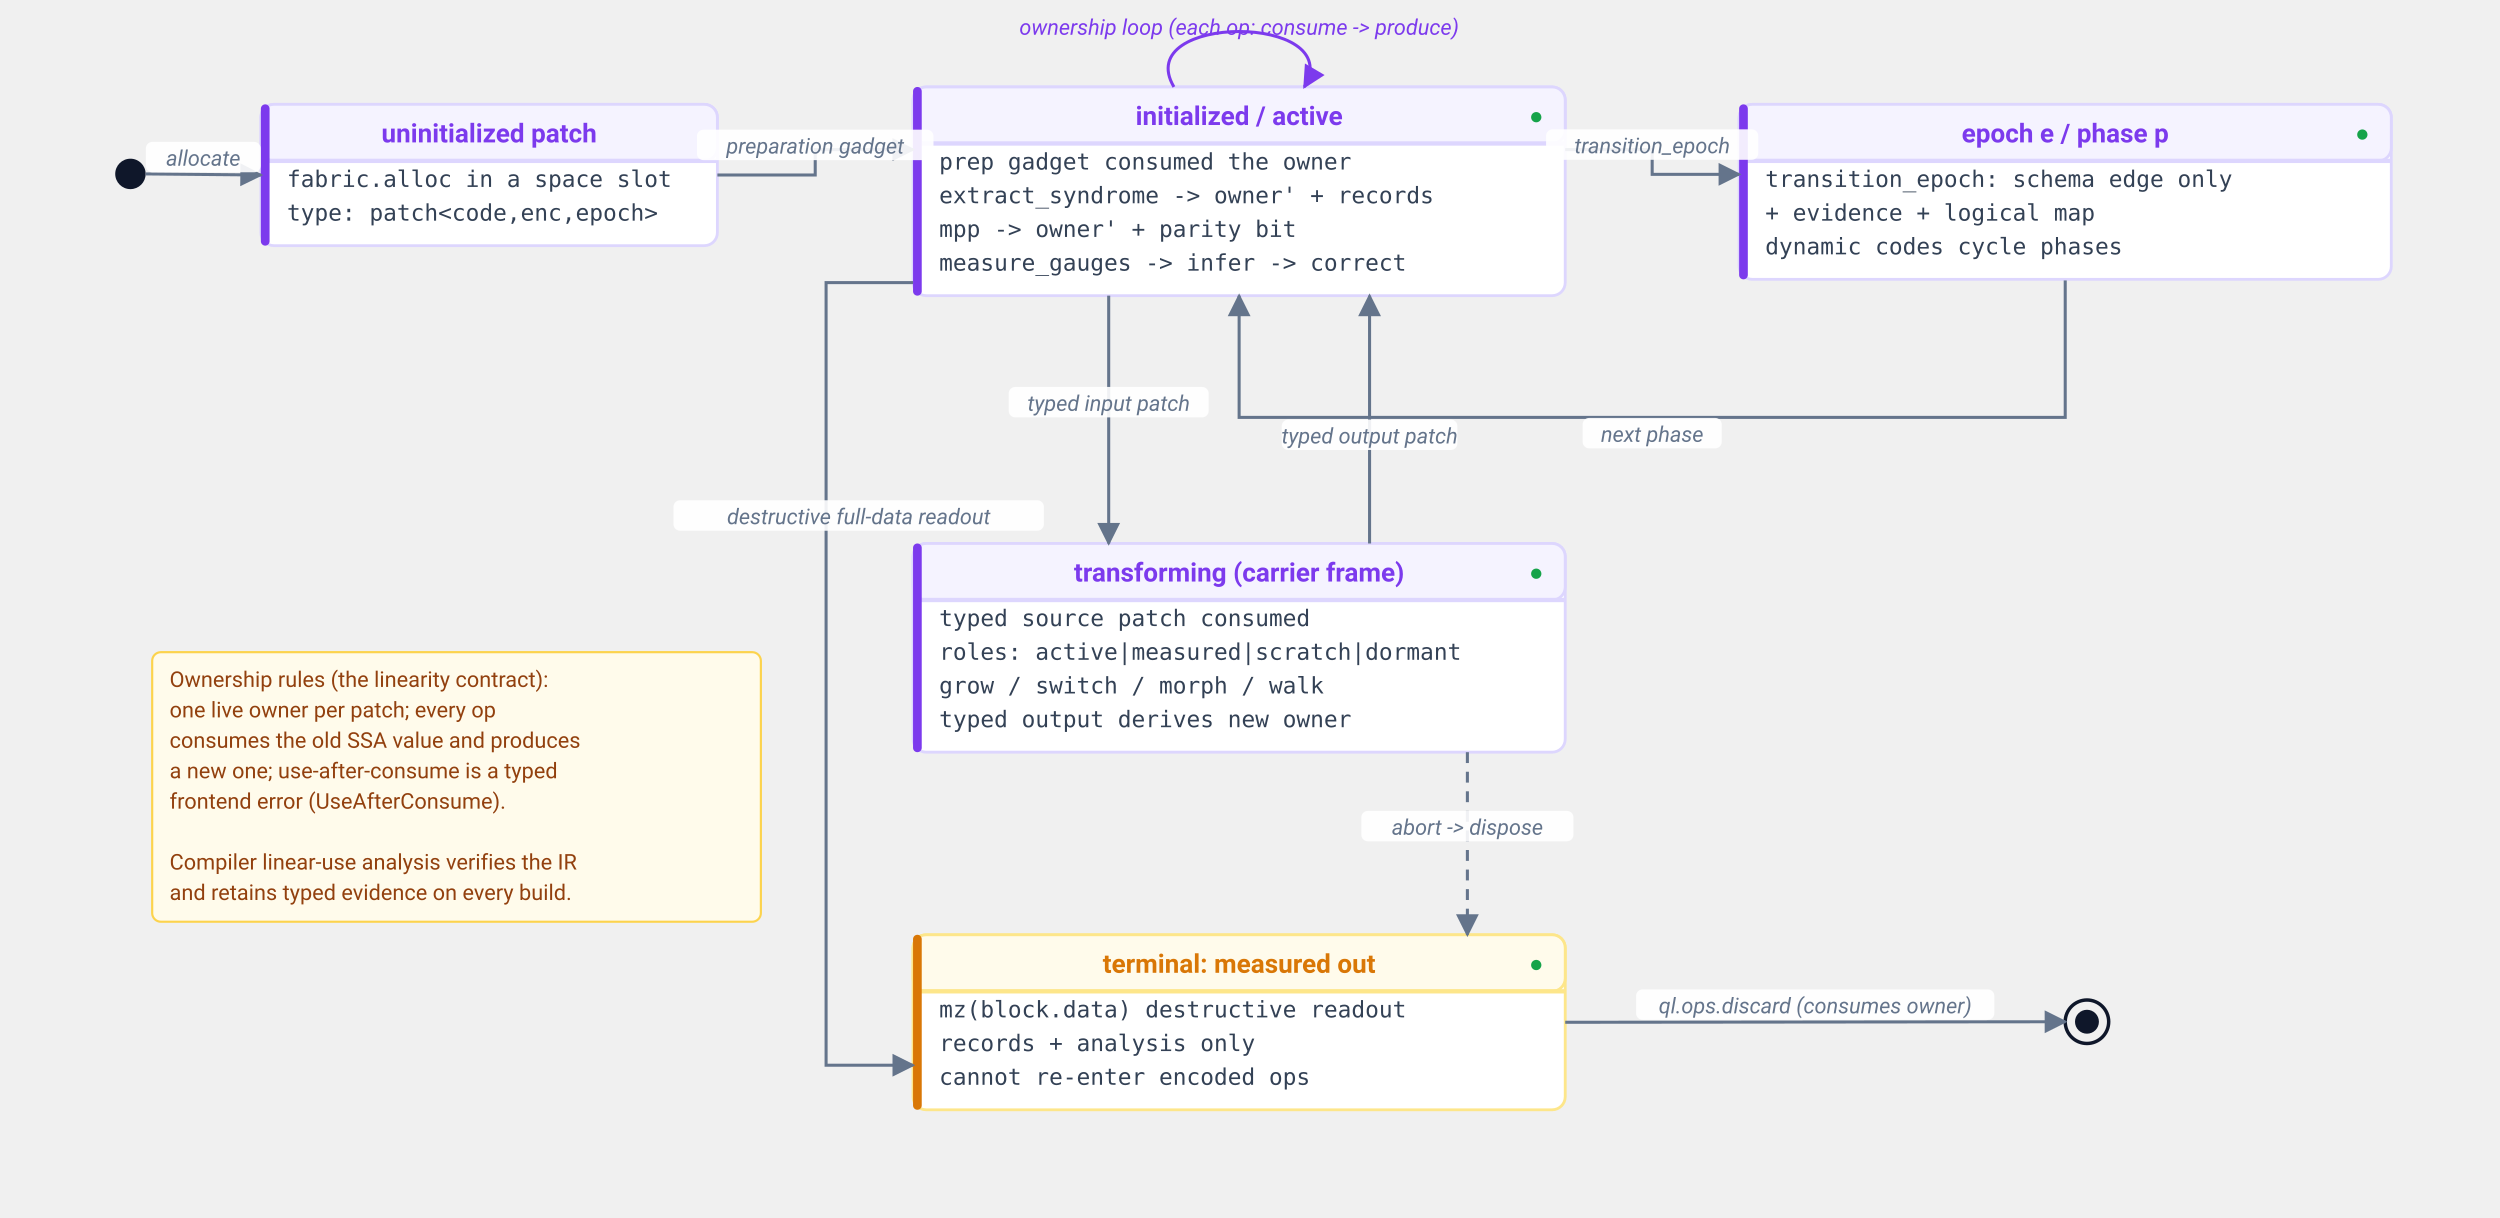
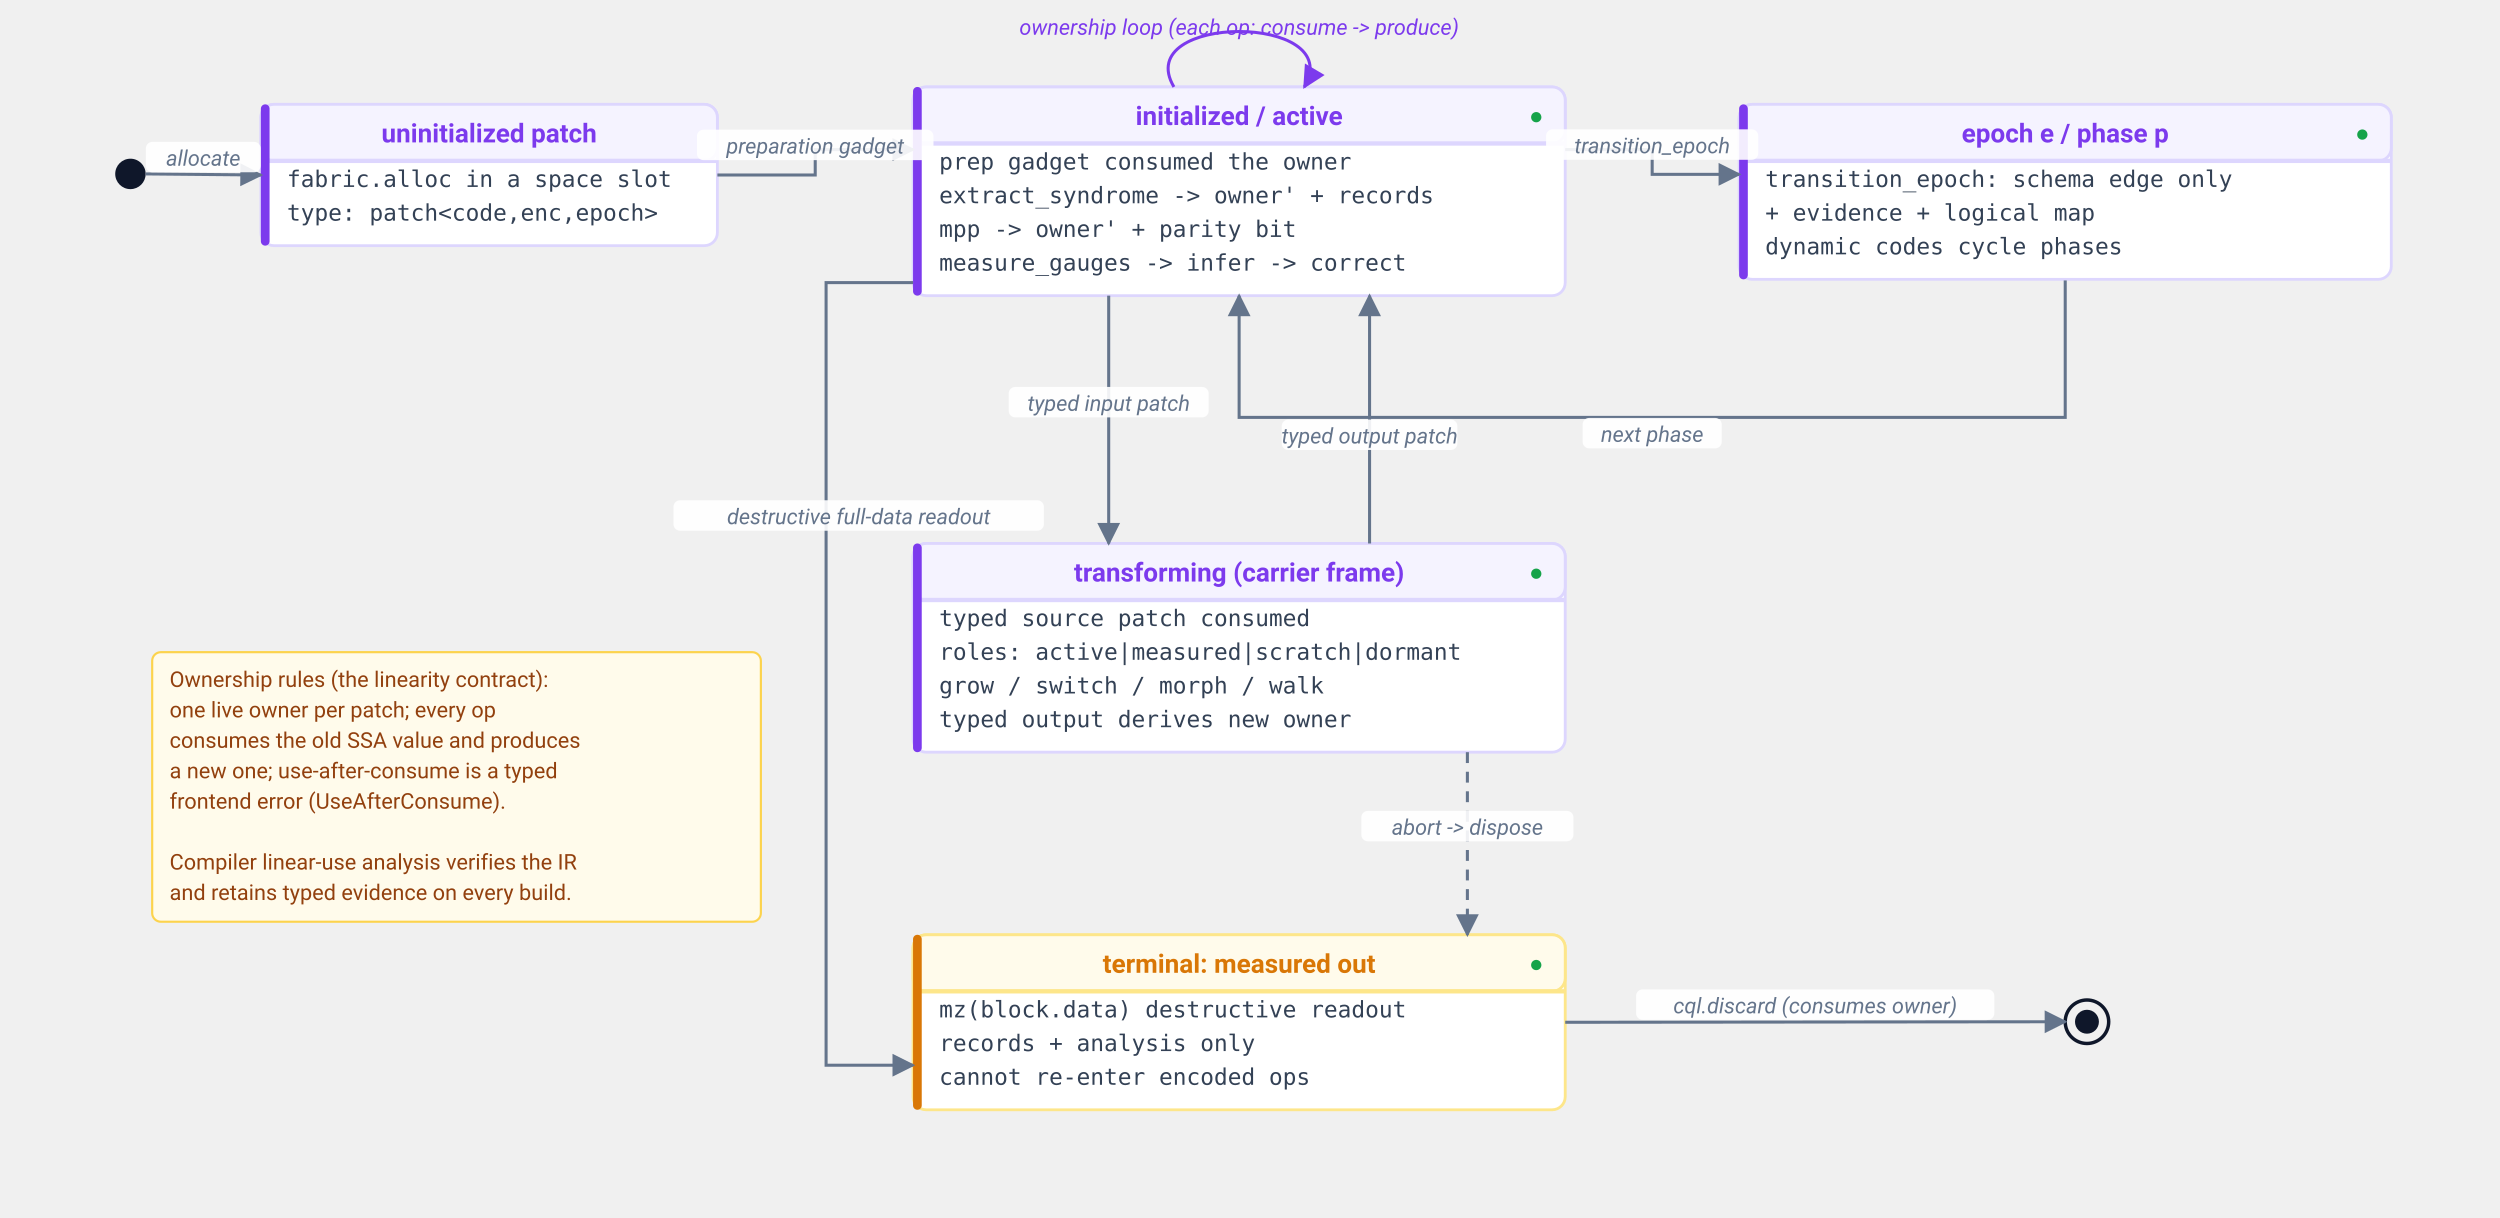
<svg xmlns="http://www.w3.org/2000/svg" style="background:#ffffff;font-family:-apple-system,'Segoe UI',Roboto,'Helvetica Neue',Arial,sans-serif" viewBox="0 0 1150 560" role="img" aria-label="Linear life of a patch">
  <defs>
    <marker id="arr" viewBox="0 0 10 10" refX="9" refY="5" markerWidth="7.5" markerHeight="7.5" orient="auto-start-reverse">
      <path d="M0 0 L10 5 L0 10 z" fill="context-stroke" />
    </marker>
    <marker id="arro" viewBox="0 0 12 12" refX="11" refY="6" markerWidth="11" markerHeight="11" orient="auto-start-reverse">
      <path d="M1 1 L11 6 L1 11 z" fill="#ffffff" stroke="context-stroke" stroke-width="1.4" />
    </marker>
    <marker id="dia" viewBox="0 0 14 10" refX="1" refY="5" markerWidth="14" markerHeight="10" orient="auto">
      <path d="M1 5 L7 1 L13 5 L7 9 z" fill="context-stroke" />
    </marker>
    <marker id="diao" viewBox="0 0 14 10" refX="1" refY="5" markerWidth="14" markerHeight="10" orient="auto">
      <path d="M1 5 L7 1 L13 5 L7 9 z" fill="#ffffff" stroke="context-stroke" stroke-width="1.3" />
    </marker>
  </defs>
  <circle cx="60" cy="80" r="7" fill="#0f172a" />
  <rect x="120" y="48" width="210" height="65.0" rx="6" fill="#ffffff" stroke="#ddd6fe" stroke-width="1.3" />
  <rect x="120" y="48" width="210" height="26" rx="6" fill="#f5f3ff" stroke="#ddd6fe" stroke-width="1.3" />
  <rect x="120" y="73" width="210" height="2" fill="#ddd6fe" />
  <rect x="120" y="48" width="4" height="65.0" rx="2" fill="#7c3aed" />
  <text x="225.0" y="65.5" font-size="12" text-anchor="middle" font-weight="650" fill="#7c3aed" opacity="1.0" style="font-family:-apple-system,'Segoe UI',Roboto,'Helvetica Neue',Arial,sans-serif;">uninitialized patch</text>
  <text x="132" y="86" font-size="10.5" text-anchor="start" font-weight="400" fill="#334155" opacity="1.0" style="font-family:ui-monospace,'SF Mono',Menlo,Consolas,monospace;">fabric.alloc  in a space slot</text>
  <text x="132" y="101.5" font-size="10.5" text-anchor="start" font-weight="400" fill="#334155" opacity="1.0" style="font-family:ui-monospace,'SF Mono',Menlo,Consolas,monospace;">type: patch&lt;code,enc,epoch&gt;</text>
  <rect x="420" y="40" width="300" height="96.0" rx="6" fill="#ffffff" stroke="#ddd6fe" stroke-width="1.3" />
  <rect x="420" y="40" width="300" height="26" rx="6" fill="#f5f3ff" stroke="#ddd6fe" stroke-width="1.3" />
  <rect x="420" y="65" width="300" height="2" fill="#ddd6fe" />
  <rect x="420" y="40" width="4" height="96.0" rx="2" fill="#7c3aed" />
  <text x="710" y="57" font-size="11" text-anchor="end" fill="#16a34a">●</text>
  <text x="570.0" y="57.5" font-size="12" text-anchor="middle" font-weight="650" fill="#7c3aed" opacity="1.0" style="font-family:-apple-system,'Segoe UI',Roboto,'Helvetica Neue',Arial,sans-serif;">initialized / active</text>
  <text x="432" y="78" font-size="10.5" text-anchor="start" font-weight="400" fill="#334155" opacity="1.0" style="font-family:ui-monospace,'SF Mono',Menlo,Consolas,monospace;">prep gadget consumed the owner</text>
  <text x="432" y="93.5" font-size="10.5" text-anchor="start" font-weight="400" fill="#334155" opacity="1.0" style="font-family:ui-monospace,'SF Mono',Menlo,Consolas,monospace;">extract_syndrome -&gt; owner' + records</text>
  <text x="432" y="109.0" font-size="10.5" text-anchor="start" font-weight="400" fill="#334155" opacity="1.0" style="font-family:ui-monospace,'SF Mono',Menlo,Consolas,monospace;">mpp -&gt; owner' + parity bit</text>
  <text x="432" y="124.5" font-size="10.5" text-anchor="start" font-weight="400" fill="#334155" opacity="1.0" style="font-family:ui-monospace,'SF Mono',Menlo,Consolas,monospace;">measure_gauges -&gt; infer -&gt; correct</text>
  <rect x="800" y="48" width="300" height="80.5" rx="6" fill="#ffffff" stroke="#ddd6fe" stroke-width="1.3" />
  <rect x="800" y="48" width="300" height="26" rx="6" fill="#f5f3ff" stroke="#ddd6fe" stroke-width="1.3" />
  <rect x="800" y="73" width="300" height="2" fill="#ddd6fe" />
  <rect x="800" y="48" width="4" height="80.5" rx="2" fill="#7c3aed" />
  <text x="1090" y="65" font-size="11" text-anchor="end" fill="#16a34a">●</text>
  <text x="950.0" y="65.5" font-size="12" text-anchor="middle" font-weight="650" fill="#7c3aed" opacity="1.0" style="font-family:-apple-system,'Segoe UI',Roboto,'Helvetica Neue',Arial,sans-serif;">epoch e / phase p</text>
  <text x="812" y="86" font-size="10.5" text-anchor="start" font-weight="400" fill="#334155" opacity="1.0" style="font-family:ui-monospace,'SF Mono',Menlo,Consolas,monospace;">transition_epoch: schema edge only</text>
  <text x="812" y="101.5" font-size="10.5" text-anchor="start" font-weight="400" fill="#334155" opacity="1.0" style="font-family:ui-monospace,'SF Mono',Menlo,Consolas,monospace;">+ evidence + logical map</text>
  <text x="812" y="117.0" font-size="10.5" text-anchor="start" font-weight="400" fill="#334155" opacity="1.0" style="font-family:ui-monospace,'SF Mono',Menlo,Consolas,monospace;">dynamic codes cycle phases</text>
  <rect x="420" y="250" width="300" height="96.0" rx="6" fill="#ffffff" stroke="#ddd6fe" stroke-width="1.3" />
  <rect x="420" y="250" width="300" height="26" rx="6" fill="#f5f3ff" stroke="#ddd6fe" stroke-width="1.3" />
  <rect x="420" y="275" width="300" height="2" fill="#ddd6fe" />
  <rect x="420" y="250" width="4" height="96.0" rx="2" fill="#7c3aed" />
  <text x="710" y="267" font-size="11" text-anchor="end" fill="#16a34a">●</text>
  <text x="570.0" y="267.5" font-size="12" text-anchor="middle" font-weight="650" fill="#7c3aed" opacity="1.0" style="font-family:-apple-system,'Segoe UI',Roboto,'Helvetica Neue',Arial,sans-serif;">transforming (carrier frame)</text>
  <text x="432" y="288" font-size="10.5" text-anchor="start" font-weight="400" fill="#334155" opacity="1.0" style="font-family:ui-monospace,'SF Mono',Menlo,Consolas,monospace;">typed source patch consumed</text>
  <text x="432" y="303.5" font-size="10.5" text-anchor="start" font-weight="400" fill="#334155" opacity="1.0" style="font-family:ui-monospace,'SF Mono',Menlo,Consolas,monospace;">roles: active|measured|scratch|dormant</text>
  <text x="432" y="319.0" font-size="10.5" text-anchor="start" font-weight="400" fill="#334155" opacity="1.0" style="font-family:ui-monospace,'SF Mono',Menlo,Consolas,monospace;">grow / switch / morph / walk</text>
  <text x="432" y="334.5" font-size="10.5" text-anchor="start" font-weight="400" fill="#334155" opacity="1.0" style="font-family:ui-monospace,'SF Mono',Menlo,Consolas,monospace;">typed output derives new owner</text>
  <rect x="420" y="430" width="300" height="80.5" rx="6" fill="#ffffff" stroke="#fde68a" stroke-width="1.3" />
  <rect x="420" y="430" width="300" height="26" rx="6" fill="#fffbeb" stroke="#fde68a" stroke-width="1.3" />
  <rect x="420" y="455" width="300" height="2" fill="#fde68a" />
  <rect x="420" y="430" width="4" height="80.5" rx="2" fill="#d97706" />
  <text x="710" y="447" font-size="11" text-anchor="end" fill="#16a34a">●</text>
  <text x="570.0" y="447.5" font-size="12" text-anchor="middle" font-weight="650" fill="#d97706" opacity="1.0" style="font-family:-apple-system,'Segoe UI',Roboto,'Helvetica Neue',Arial,sans-serif;">terminal: measured out</text>
  <text x="432" y="468" font-size="10.5" text-anchor="start" font-weight="400" fill="#334155" opacity="1.0" style="font-family:ui-monospace,'SF Mono',Menlo,Consolas,monospace;">mz(block.data) destructive readout</text>
  <text x="432" y="483.5" font-size="10.5" text-anchor="start" font-weight="400" fill="#334155" opacity="1.0" style="font-family:ui-monospace,'SF Mono',Menlo,Consolas,monospace;">records + analysis only</text>
  <text x="432" y="499.0" font-size="10.5" text-anchor="start" font-weight="400" fill="#334155" opacity="1.0" style="font-family:ui-monospace,'SF Mono',Menlo,Consolas,monospace;">cannot re-enter encoded ops</text>
  <circle cx="960" cy="470" r="10" fill="none" stroke="#0f172a" stroke-width="1.6" />
  <circle cx="960" cy="470" r="5.5" fill="#0f172a" />
  <path d="M67 80.0 L120 80.5" fill="none" stroke="#64748b" stroke-width="1.4" marker-end="url(#arr)" />
  <rect x="67.1" y="65.25" width="52.8" height="14" fill="#ffffff" opacity="0.9" rx="3" />
  <text x="93.5" y="76.25" font-size="10" text-anchor="middle" font-weight="400" fill="#64748b" opacity="1.0" style="font-family:-apple-system,'Segoe UI',Roboto,'Helvetica Neue',Arial,sans-serif;font-style:italic;">allocate</text>
  <path d="M330 80.5 L375.0 80.5 L375.0 68.8 L420 68.8" fill="none" stroke="#64748b" stroke-width="1.4" marker-end="url(#arr)" />
  <rect x="320.6" y="59.65" width="108.8" height="14" fill="#ffffff" opacity="0.9" rx="3" />
  <text x="375.0" y="70.65" font-size="10" text-anchor="middle" font-weight="400" fill="#64748b" opacity="1.0" style="font-family:-apple-system,'Segoe UI',Roboto,'Helvetica Neue',Arial,sans-serif;font-style:italic;">preparation gadget</text>
  <path d="M 540 40 C 520 6, 620 6, 600 40" fill="none" stroke="#7c3aed" stroke-width="1.4" marker-end="url(#arr)" />
  <text x="570" y="16" font-size="10" text-anchor="middle" font-weight="400" fill="#7c3aed" opacity="1.0" style="font-family:-apple-system,'Segoe UI',Roboto,'Helvetica Neue',Arial,sans-serif;font-style:italic;">ownership loop (each op: consume -&gt; produce)</text>
  <path d="M720 68.8 L760.0 68.8 L760.0 80.2 L800 80.2" fill="none" stroke="#64748b" stroke-width="1.4" marker-end="url(#arr)" />
  <rect x="711.2" y="59.5" width="97.6" height="14" fill="#ffffff" opacity="0.9" rx="3" />
  <text x="760.0" y="70.5" font-size="10" text-anchor="middle" font-weight="400" fill="#64748b" opacity="1.0" style="font-family:-apple-system,'Segoe UI',Roboto,'Helvetica Neue',Arial,sans-serif;font-style:italic;">transition_epoch</text>
  <path d="M 950 129 L 950 192 L 570 192 L 570 136" fill="none" stroke="#64748b" stroke-width="1.4" marker-end="url(#arr)" />
  <rect x="728.0" y="192.25" width="64.0" height="14" fill="#ffffff" opacity="0.9" rx="3" />
  <text x="760.0" y="203.25" font-size="10" text-anchor="middle" font-weight="400" fill="#64748b" opacity="1.0" style="font-family:-apple-system,'Segoe UI',Roboto,'Helvetica Neue',Arial,sans-serif;font-style:italic;">next phase</text>
  <path d="M510.0 136.0 L510.0 193.0 L510.0 193.0 L510.0 250" fill="none" stroke="#64748b" stroke-width="1.4" marker-end="url(#arr)" />
  <rect x="464.0" y="178.0" width="92.0" height="14" fill="#ffffff" opacity="0.9" rx="3" />
  <text x="510.0" y="189.0" font-size="10" text-anchor="middle" font-weight="400" fill="#64748b" opacity="1.0" style="font-family:-apple-system,'Segoe UI',Roboto,'Helvetica Neue',Arial,sans-serif;font-style:italic;">typed input patch</text>
  <path d="M630.0 250 L630.0 193.0 L630.0 193.0 L630.0 136.0" fill="none" stroke="#64748b" stroke-width="1.4" marker-end="url(#arr)" />
  <rect x="589.6" y="193.0" width="80.8" height="14" fill="#ffffff" opacity="0.9" rx="3" />
  <text x="630.0" y="204.0" font-size="10" text-anchor="middle" font-weight="400" fill="#64748b" opacity="1.0" style="font-family:-apple-system,'Segoe UI',Roboto,'Helvetica Neue',Arial,sans-serif;font-style:italic;">typed output patch</text>
  <path d="M 420 130 L 380 130 L 380 490 L 420 490" fill="none" stroke="#64748b" stroke-width="1.4" marker-end="url(#arr)" />
  <rect x="309.8" y="230.125" width="170.4" height="14" fill="#ffffff" opacity="0.9" rx="3" />
  <text x="395.0" y="241.125" font-size="10" text-anchor="middle" font-weight="400" fill="#64748b" opacity="1.0" style="font-family:-apple-system,'Segoe UI',Roboto,'Helvetica Neue',Arial,sans-serif;font-style:italic;">destructive full-data readout</text>
  <path d="M675.0 346.0 L675.0 388.0 L675.0 388.0 L675.0 430" fill="none" stroke="#64748b" stroke-width="1.4" stroke-dasharray="5 4" marker-end="url(#arr)" />
  <rect x="626.2" y="373.0" width="97.6" height="14" fill="#ffffff" opacity="0.9" rx="3" />
  <text x="675.0" y="384.0" font-size="10" text-anchor="middle" font-weight="400" fill="#64748b" opacity="1.0" style="font-family:-apple-system,'Segoe UI',Roboto,'Helvetica Neue',Arial,sans-serif;font-style:italic;">abort -&gt; dispose</text>
  <path d="M720 470.25 L950 470.0" fill="none" stroke="#64748b" stroke-width="1.4" marker-end="url(#arr)" />
  <rect x="752.6" y="455.125" width="164.8" height="14" fill="#ffffff" opacity="0.9" rx="3" />
-   <text x="835.0" y="466.125" font-size="10" text-anchor="middle" font-weight="400" fill="#64748b" opacity="1.0" style="font-family:-apple-system,'Segoe UI',Roboto,'Helvetica Neue',Arial,sans-serif;font-style:italic;">ql.ops.discard (consumes owner)</text>
+   <text x="835.0" y="466.125" font-size="10" text-anchor="middle" font-weight="400" fill="#64748b" opacity="1.0" style="font-family:-apple-system,'Segoe UI',Roboto,'Helvetica Neue',Arial,sans-serif;font-style:italic;">cql.discard (consumes owner)</text>
  <rect x="70" y="300" width="280" height="124" rx="4" fill="#fffbeb" stroke="#fcd34d" stroke-width="1" />
  <text x="78" y="316" font-size="10" text-anchor="start" font-weight="400" fill="#92400e" opacity="1.0" style="font-family:-apple-system,'Segoe UI',Roboto,'Helvetica Neue',Arial,sans-serif;">Ownership rules (the linearity contract):</text>
  <text x="78" y="330" font-size="10" text-anchor="start" font-weight="400" fill="#92400e" opacity="1.0" style="font-family:-apple-system,'Segoe UI',Roboto,'Helvetica Neue',Arial,sans-serif;">one live owner per patch; every op</text>
  <text x="78" y="344" font-size="10" text-anchor="start" font-weight="400" fill="#92400e" opacity="1.0" style="font-family:-apple-system,'Segoe UI',Roboto,'Helvetica Neue',Arial,sans-serif;">consumes the old SSA value and produces</text>
  <text x="78" y="358" font-size="10" text-anchor="start" font-weight="400" fill="#92400e" opacity="1.0" style="font-family:-apple-system,'Segoe UI',Roboto,'Helvetica Neue',Arial,sans-serif;">a new one; use-after-consume is a typed</text>
  <text x="78" y="372" font-size="10" text-anchor="start" font-weight="400" fill="#92400e" opacity="1.0" style="font-family:-apple-system,'Segoe UI',Roboto,'Helvetica Neue',Arial,sans-serif;">frontend error (UseAfterConsume).</text>
  <text x="78" y="386" font-size="10" text-anchor="start" font-weight="400" fill="#92400e" opacity="1.0" style="font-family:-apple-system,'Segoe UI',Roboto,'Helvetica Neue',Arial,sans-serif;" />
  <text x="78" y="400" font-size="10" text-anchor="start" font-weight="400" fill="#92400e" opacity="1.0" style="font-family:-apple-system,'Segoe UI',Roboto,'Helvetica Neue',Arial,sans-serif;">Compiler linear-use analysis verifies the IR</text>
  <text x="78" y="414" font-size="10" text-anchor="start" font-weight="400" fill="#92400e" opacity="1.0" style="font-family:-apple-system,'Segoe UI',Roboto,'Helvetica Neue',Arial,sans-serif;">and retains typed evidence on every build.</text>
</svg>
